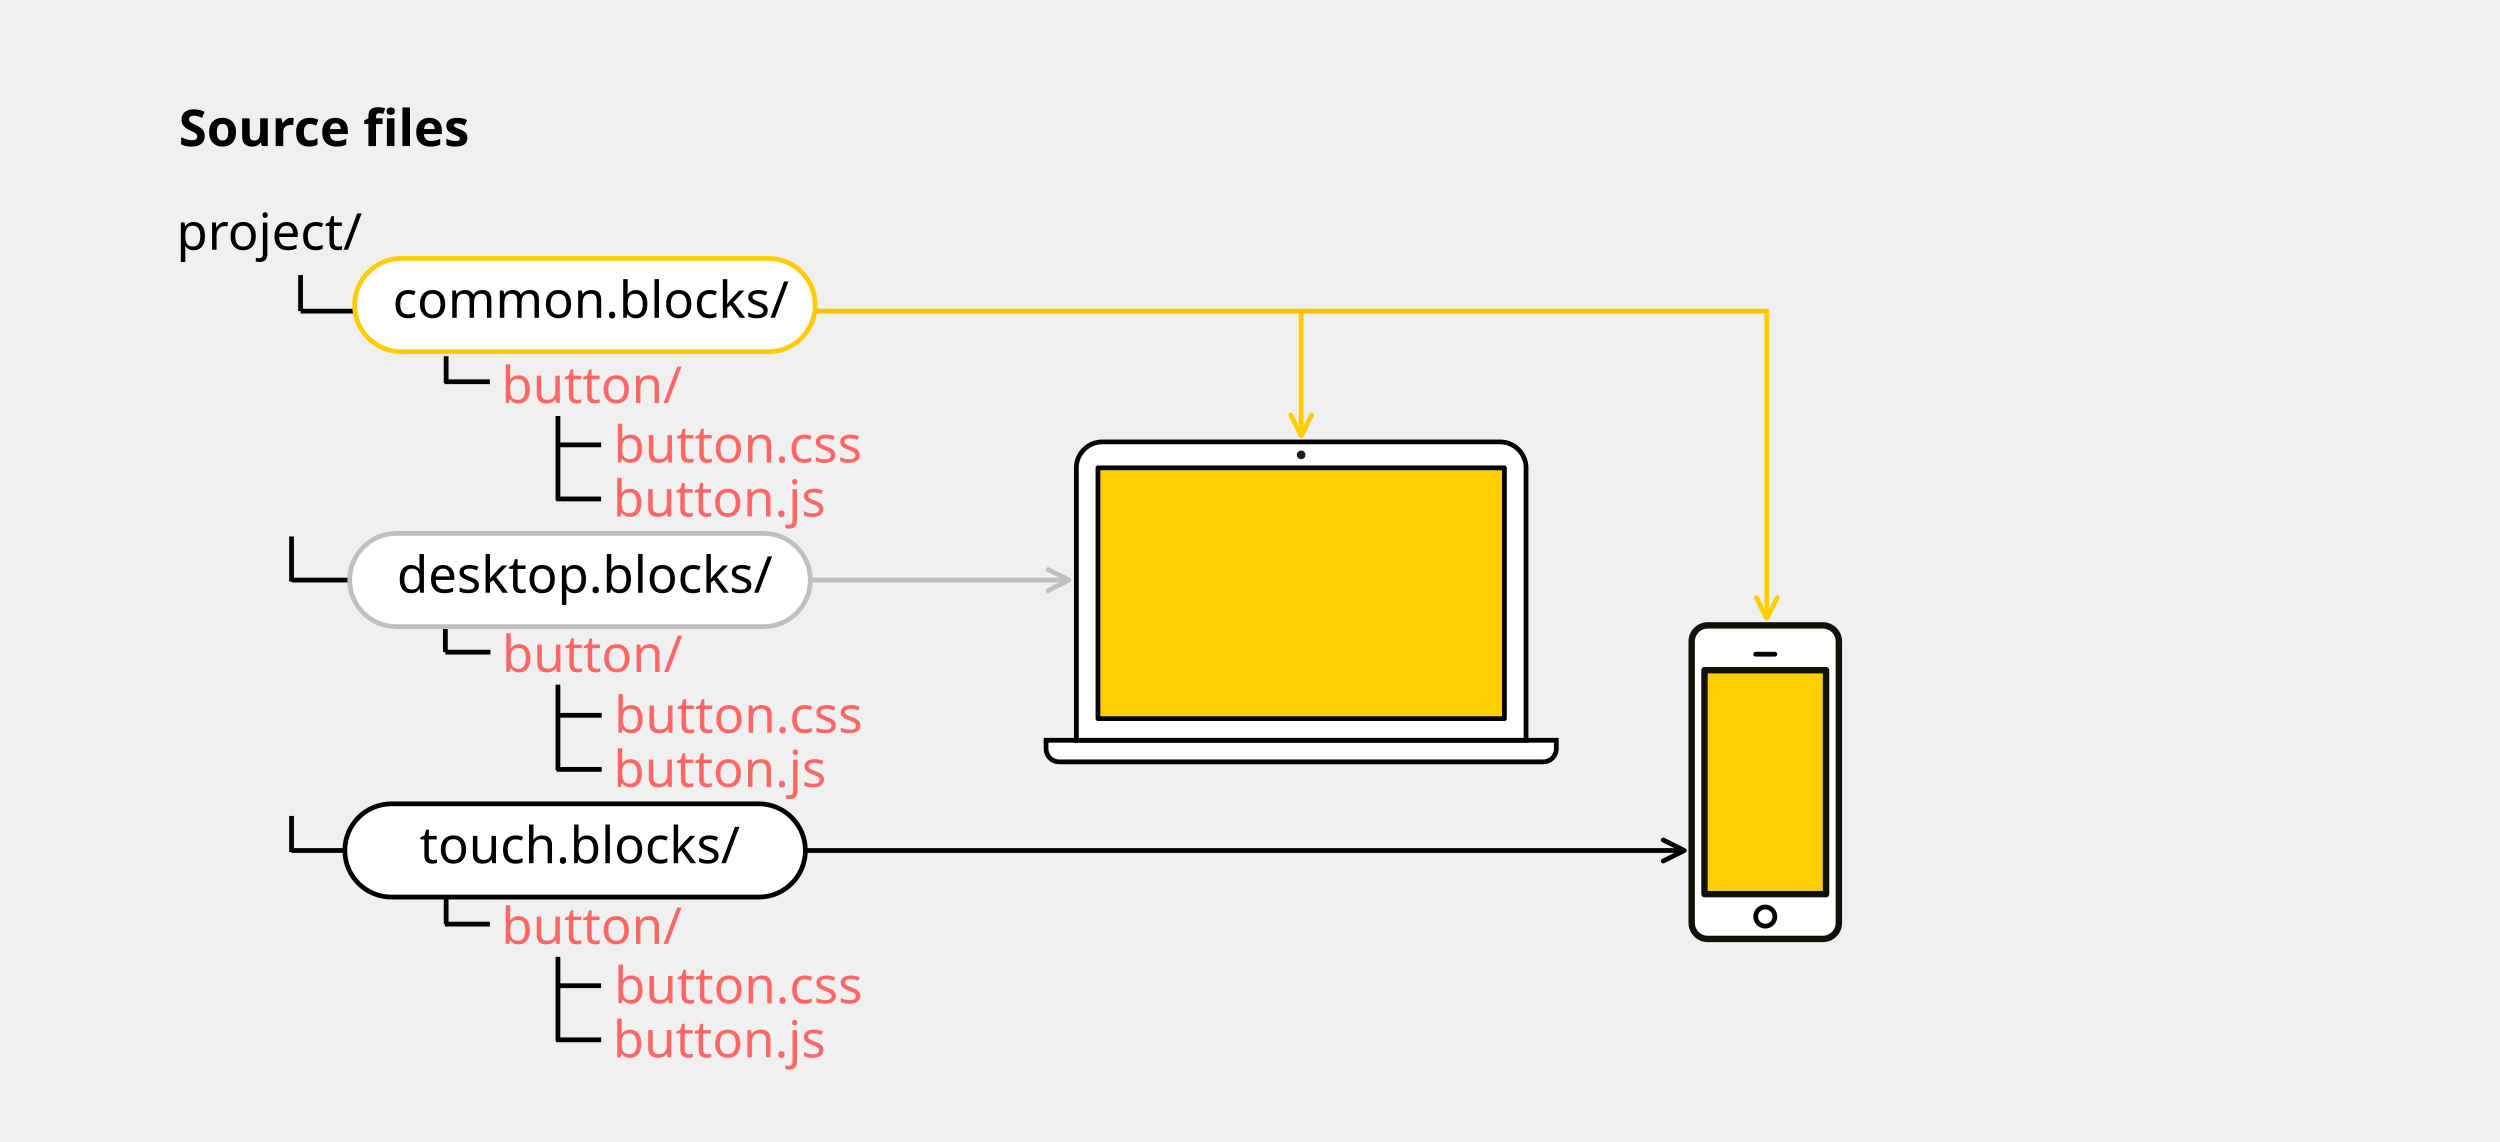
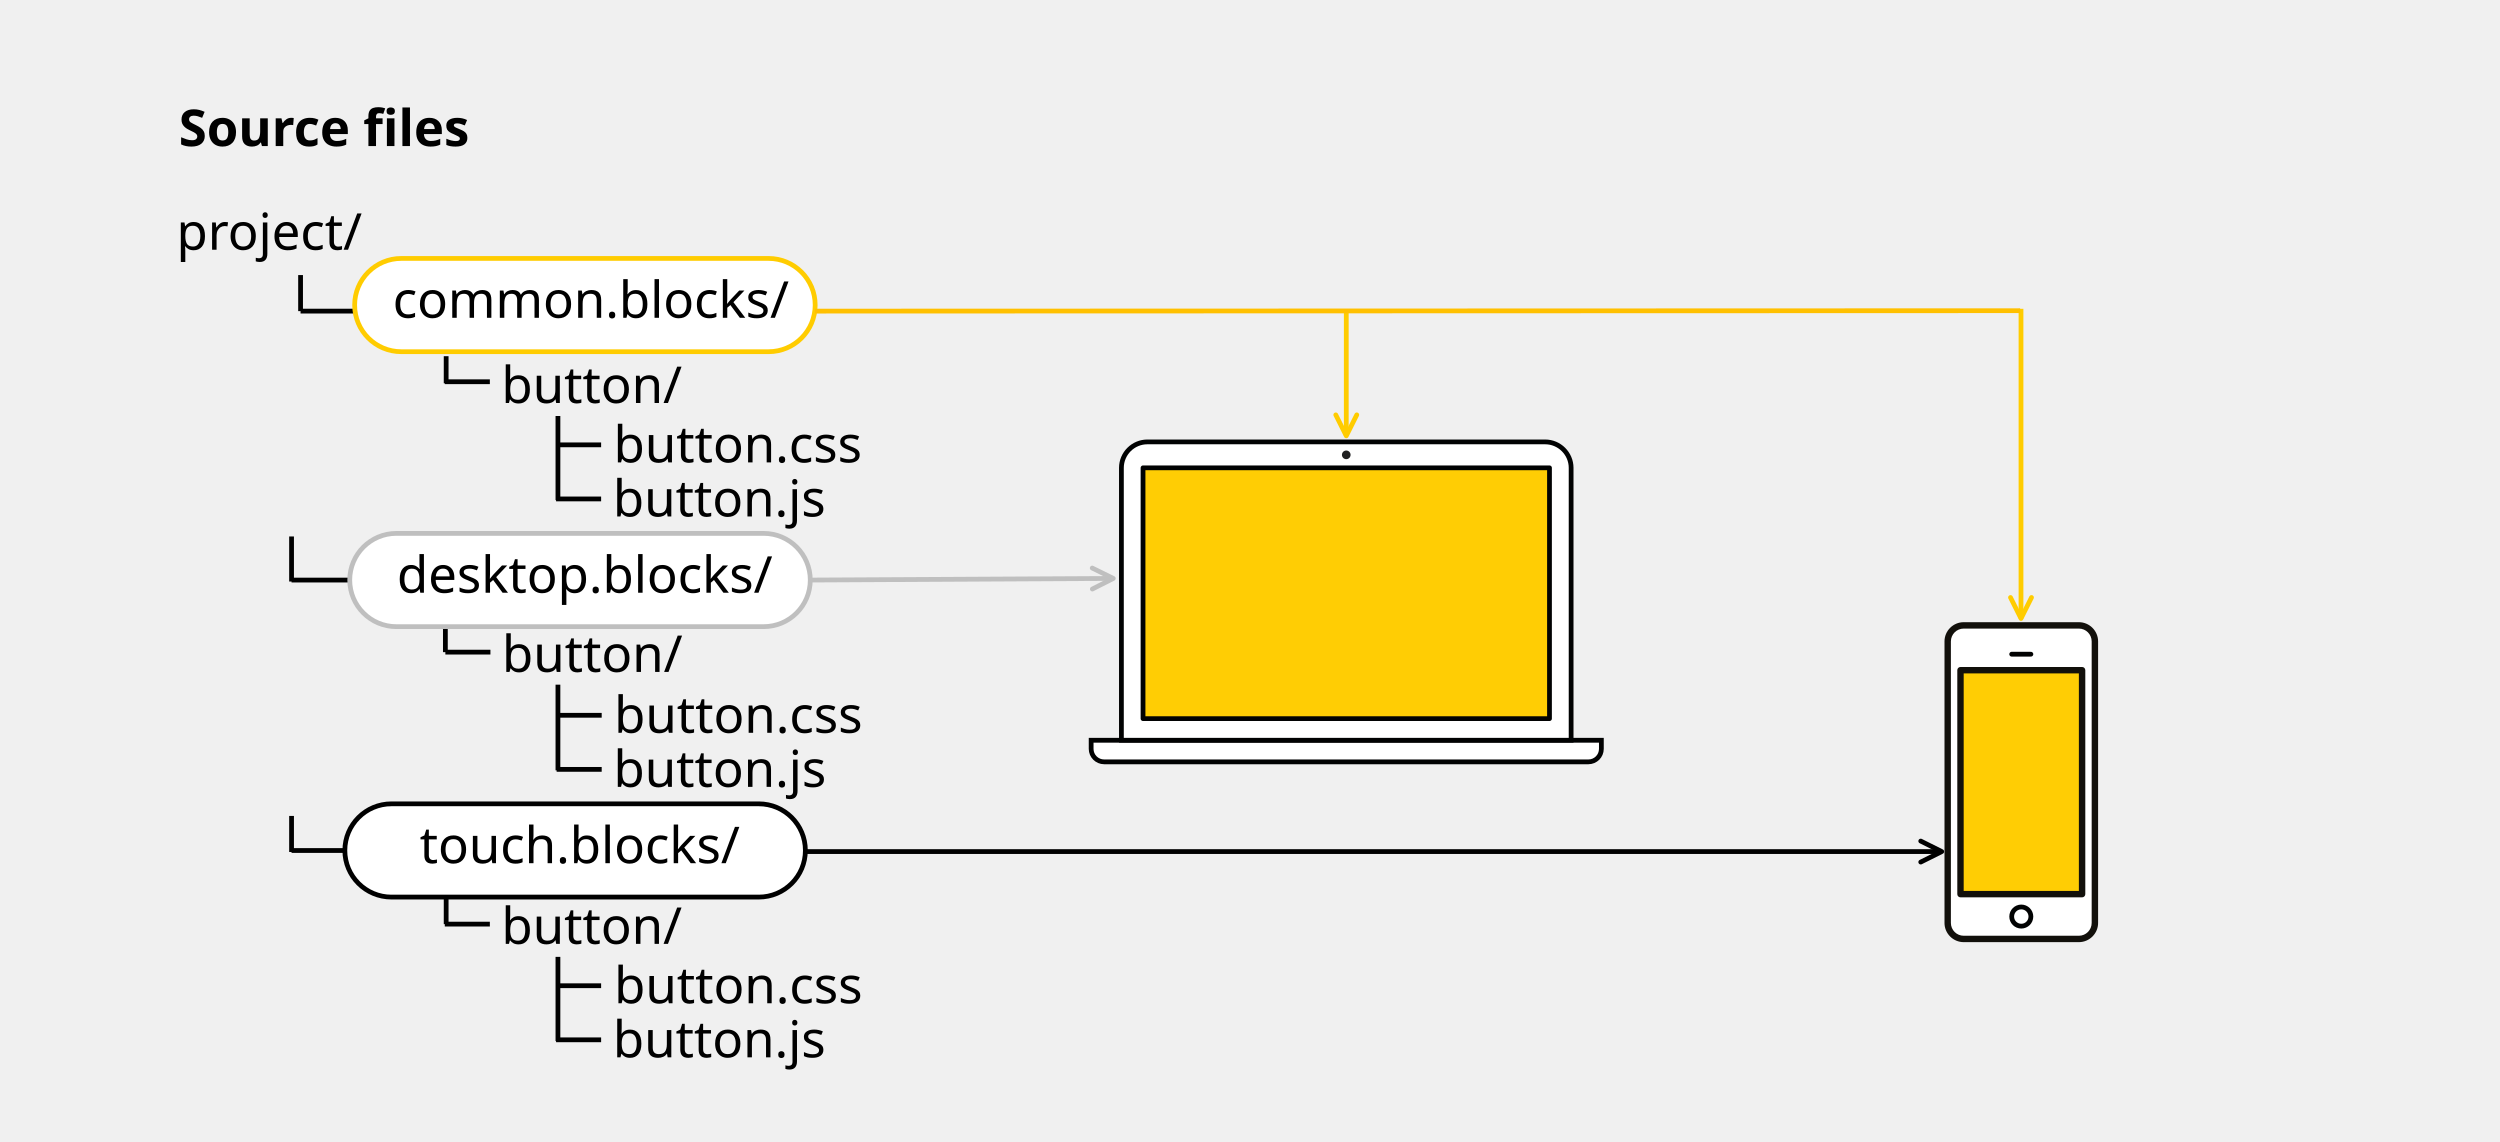
- <svg xmlns="http://www.w3.org/2000/svg" xmlns:xlink="http://www.w3.org/1999/xlink" width="786" height="359" viewBox="0 0 785.578 359.054" xml:space="preserve" color-interpolation-filters="sRGB" class="st29">
+ <svg xmlns="http://www.w3.org/2000/svg" xmlns:xlink="http://www.w3.org/1999/xlink" width="786" height="359" viewBox="0 0 785.578 359.054" xml:space="preserve" color-interpolation-filters="sRGB" class="st28">
  <style type="text/css">
	
		.st1 {fill:#ffcc00;stroke:none;stroke-linecap:round;stroke-linejoin:round;stroke-width:0.72}
		.st2 {fill:none;marker-end:url(#mrkr13-6);stroke:none;stroke-linecap:butt;stroke-width:1.5}
		.st3 {fill:#ffcc00;fill-opacity:1;stroke:#ffcc00;stroke-opacity:1;stroke-width:0.373}
		.st4 {fill:#000000;font-family:Yandex Sans Text Light;font-size:1.333em;font-weight:bold}
		.st5 {stroke:#000000;stroke-linecap:butt;stroke-width:1.5}
- 		.st6 {fill:#ff6666;font-family:Yandex Sans Text Light;font-size:1.333em}
- 		.st7 {fill:#000000;font-family:Yandex Sans Text Light;font-size:1.333em}
- 		.st8 {fill:#ffffff;marker-end:url(#mrkr13-136);stroke:#bfbfbf;stroke-linecap:butt;stroke-width:1.5}
- 		.st9 {fill:#bfbfbf;fill-opacity:1;stroke:#bfbfbf;stroke-opacity:1;stroke-width:0.373}
- 		.st10 {fill:#ffffff;marker-end:url(#mrkr13-6);stroke:#ffcc00;stroke-linecap:butt;stroke-width:1.5}
- 		.st11 {fill:#ffffff;marker-end:url(#mrkr13-145);stroke:#000000;stroke-linecap:butt;stroke-width:1.5}
- 		.st12 {fill:#000000;fill-opacity:1;stroke:#000000;stroke-opacity:1;stroke-width:0.373}
- 		.st13 {fill:#ffffff;stroke:#010202;stroke-linecap:butt;stroke-width:1.5}
- 		.st14 {fill:#202021;stroke:none;stroke-linecap:butt;stroke-width:1.5}
- 		.st15 {fill:#ffcc09;stroke:#010202;stroke-linecap:butt;stroke-width:1.5}
- 		.st16 {fill:none}
- 		.st17 {stroke:#010202;stroke-linecap:round;stroke-linejoin:round;stroke-width:1.5}
- 		.st18 {fill:#ffcd04;stroke:#010202;stroke-linecap:round;stroke-linejoin:round;stroke-width:1.5}
- 		.st19 {fill:#ffffff;stroke:none;stroke-linecap:butt;stroke-width:1.5}
- 		.st20 {fill:#12100b;stroke:none;stroke-linecap:butt;stroke-width:1.5}
- 		.st21 {fill:#ffcd04;stroke:none;stroke-linecap:butt;stroke-width:1.5}
- 		.st22 {marker-end:url(#mrkr3-198);stroke:#000000;stroke-linecap:butt;stroke-width:1.5}
- 		.st23 {fill:#000000;fill-opacity:1;stroke:#000000;stroke-opacity:1;stroke-width:0.455}
- 		.st24 {marker-end:url(#mrkr3-205);stroke:#bfbfbf;stroke-linecap:butt;stroke-width:1.5}
- 		.st25 {fill:#bfbfbf;fill-opacity:1;stroke:#bfbfbf;stroke-opacity:1;stroke-width:0.455}
- 		.st26 {marker-end:url(#mrkr3-212);stroke:#ffcc00;stroke-linecap:butt;stroke-width:1.5}
- 		.st27 {fill:#ffcc00;fill-opacity:1;stroke:#ffcc00;stroke-opacity:1;stroke-width:0.455}
- 		.st28 {stroke:#ffc000;stroke-linecap:butt;stroke-width:1.5}
- 		.st29 {fill:none;fill-rule:evenodd;font-size:12px;overflow:visible;stroke-linecap:square;stroke-miterlimit:3}
+ 		.st6 {fill:#000000;font-family:Yandex Sans Text Light;font-size:1.333em}
+ 		.st7 {fill:#ffffff;marker-end:url(#mrkr13-136);stroke:#bfbfbf;stroke-linecap:butt;stroke-width:1.5}
+ 		.st8 {fill:#bfbfbf;fill-opacity:1;stroke:#bfbfbf;stroke-opacity:1;stroke-width:0.373}
+ 		.st9 {fill:#ffffff;marker-end:url(#mrkr13-6);stroke:#ffcc00;stroke-linecap:butt;stroke-width:1.5}
+ 		.st10 {fill:#ffffff;marker-end:url(#mrkr13-145);stroke:#000000;stroke-linecap:butt;stroke-width:1.5}
+ 		.st11 {fill:#000000;fill-opacity:1;stroke:#000000;stroke-opacity:1;stroke-width:0.373}
+ 		.st12 {fill:#ffffff;stroke:#010202;stroke-linecap:butt;stroke-width:1.5}
+ 		.st13 {fill:#202021;stroke:none;stroke-linecap:butt;stroke-width:1.5}
+ 		.st14 {fill:#ffcc09;stroke:#010202;stroke-linecap:butt;stroke-width:1.5}
+ 		.st15 {fill:none}
+ 		.st16 {stroke:#010202;stroke-linecap:round;stroke-linejoin:round;stroke-width:1.5}
+ 		.st17 {fill:#ffcd04;stroke:#010202;stroke-linecap:round;stroke-linejoin:round;stroke-width:1.5}
+ 		.st18 {fill:#ffffff;stroke:none;stroke-linecap:butt;stroke-width:1.5}
+ 		.st19 {fill:#12100b;stroke:none;stroke-linecap:butt;stroke-width:1.5}
+ 		.st20 {fill:#ffcd04;stroke:none;stroke-linecap:butt;stroke-width:1.5}
+ 		.st21 {marker-end:url(#mrkr3-198);stroke:#000000;stroke-linecap:butt;stroke-width:1.5}
+ 		.st22 {fill:#000000;fill-opacity:1;stroke:#000000;stroke-opacity:1;stroke-width:0.455}
+ 		.st23 {marker-end:url(#mrkr3-205);stroke:#bfbfbf;stroke-linecap:butt;stroke-width:1.5}
+ 		.st24 {fill:#bfbfbf;fill-opacity:1;stroke:#bfbfbf;stroke-opacity:1;stroke-width:0.455}
+ 		.st25 {marker-end:url(#mrkr3-212);stroke:#ffcc00;stroke-linecap:butt;stroke-width:1.5}
+ 		.st26 {fill:#ffcc00;fill-opacity:1;stroke:#ffcc00;stroke-opacity:1;stroke-width:0.455}
+ 		.st27 {stroke:#ffc000;stroke-linecap:butt;stroke-width:1.5}
+ 		.st28 {fill:none;fill-rule:evenodd;font-size:12px;overflow:visible;stroke-linecap:square;stroke-miterlimit:3}
	
	</style>
  <defs id="Patterns_And_Gradients">
    <linearGradient id="grad0-11" x1="0" y1="0" x2="1" y2="0" gradientTransform="rotate(270 0.5 0.5)">
      <stop offset="0" stop-color="#f2f2f2" stop-opacity="1" />
      <stop offset="1" stop-color="#ffffff" stop-opacity="1" />
    </linearGradient>
    <linearGradient id="grad0-217" x1="0" y1="0" x2="1" y2="0" gradientTransform="rotate(270 0.5 0.5)">
      <stop offset="0" stop-color="#ffce3c" stop-opacity="1" />
      <stop offset="1" stop-color="#ffc000" stop-opacity="1" />
    </linearGradient>
  </defs>
  <defs id="Markers">
    <g id="lend13">
      <path d="M 3 1 L 0 0 L 3 -1 L 3 1 " style="stroke:none" />
    </g>
    <marker id="mrkr13-6" class="st3" refX="-8.04" orient="auto" markerUnits="strokeWidth" overflow="visible">
      <use xlink:href="#lend13" transform="scale(-2.68,-2.68) " />
    </marker>
-     <marker id="mrkr13-136" class="st9" refX="-8.04" orient="auto" markerUnits="strokeWidth" overflow="visible">
+     <marker id="mrkr13-136" class="st8" refX="-8.04" orient="auto" markerUnits="strokeWidth" overflow="visible">
      <use xlink:href="#lend13" transform="scale(-2.68,-2.68) " />
    </marker>
-     <marker id="mrkr13-145" class="st12" refX="-8.04" orient="auto" markerUnits="strokeWidth" overflow="visible">
+     <marker id="mrkr13-145" class="st11" refX="-8.04" orient="auto" markerUnits="strokeWidth" overflow="visible">
      <use xlink:href="#lend13" transform="scale(-2.68,-2.68) " />
    </marker>
    <g id="lend3">
      <path d="M 2 1 L 0 0 L 2 -1 " style="stroke-linecap:round;stroke-linejoin:round;fill:none" />
    </g>
-     <marker id="mrkr3-198" class="st23" orient="auto" markerUnits="strokeWidth" overflow="visible">
+     <marker id="mrkr3-198" class="st22" orient="auto" markerUnits="strokeWidth" overflow="visible">
      <use xlink:href="#lend3" transform="scale(-2.2,-2.2) " />
    </marker>
-     <marker id="mrkr3-205" class="st25" orient="auto" markerUnits="strokeWidth" overflow="visible">
+     <marker id="mrkr3-205" class="st24" orient="auto" markerUnits="strokeWidth" overflow="visible">
      <use xlink:href="#lend3" transform="scale(-2.2,-2.2) " />
    </marker>
-     <marker id="mrkr3-212" class="st27" orient="auto" markerUnits="strokeWidth" overflow="visible">
+     <marker id="mrkr3-212" class="st26" orient="auto" markerUnits="strokeWidth" overflow="visible">
      <use xlink:href="#lend3" transform="scale(-2.2,-2.2) " />
    </marker>
  </defs>
  <g>
    <g id="shape212-1" transform="translate(164.026,-332.086)">
      <path d="M0 359.05 L134.31 359.05 L0 359.05 Z" class="st1" />
    </g>
    <g id="shape213-3" transform="translate(30.4594,-303.74)">
      <rect x="0" y="330.708" width="133.228" height="28.346" class="st2" />
      <text x="25.49" y="349.68" class="st4">Source files</text>
    </g>
    <g id="shape214-8" transform="translate(499.073,112.008) rotate(90)">
      <path d="M0 359.05 L8.5 359.05" class="st5" />
    </g>
    <g id="shape215-13" transform="translate(139.593,-239.012)">
      <path d="M0 359.05 L14.17 359.05" class="st5" />
    </g>
    <g id="shape216-17" transform="translate(142.387,-227.204)">
      <rect x="0" y="339.212" width="85.039" height="19.843" class="st2" />
      <text x="15.01" y="353.93" class="st6">button/</text>
    </g>
    <g id="shape217-21" transform="translate(174.581,-219.169)">
      <path d="M0 359.05 L14.17 359.05" class="st5" />
    </g>
    <g id="shape218-25" transform="translate(41.0893,-275.393)">
      <rect x="0" y="339.212" width="85.039" height="19.843" class="st2" />
-       <text x="14.14" y="353.93" class="st7">project/</text>
+       <text x="14.14" y="353.93" class="st6">project/</text>
    </g>
    <g id="shape219-29" transform="translate(94.2389,-261.22)">
      <path d="M0 359.05 L19.84 359.05" class="st5" />
    </g>
    <g id="shape220-33" transform="translate(453.293,86.4957) rotate(90)">
      <path d="M0 359.05 L11.34 359.05" class="st5" />
    </g>
    <g id="shape221-37" transform="translate(534.222,130.814) rotate(90)">
      <path d="M0 359.05 L26.46 359.05" class="st5" />
    </g>
    <g id="shape222-41" transform="translate(182.113,-196.492)">
      <rect x="0" y="349.133" width="85.039" height="9.921" class="st2" />
      <text x="10.34" y="358.89" class="st6">button.js</text>
    </g>
    <g id="shape223-45" transform="translate(188.275,-213.5)">
      <rect x="0" y="349.133" width="85.039" height="9.921" class="st2" />
      <text x="4.38" y="358.89" class="st6">button.css</text>
    </g>
    <g id="shape224-49" transform="translate(174.581,-202.161)">
      <path d="M0 359.05 L14.17 359.05" class="st5" />
    </g>
    <g id="shape225-53" transform="translate(498.827,186.715) rotate(90)">
      <path d="M0 359.05 L18.35 359.05" class="st5" />
    </g>
    <g id="shape226-57" transform="translate(139.772,-153.988)">
      <path d="M0 359.05 L14.17 359.05" class="st5" />
    </g>
    <g id="shape227-61" transform="translate(142.566,-142.65)">
      <rect x="0" y="339.212" width="85.039" height="19.843" class="st2" />
      <text x="15.01" y="353.93" class="st6">button/</text>
    </g>
    <g id="shape228-65" transform="translate(174.76,-134.13)">
      <path d="M0 359.05 L14.17 359.05" class="st5" />
    </g>
    <g id="shape229-69" transform="translate(91.4042,-176.649)">
      <path d="M0 359.05 L19.84 359.05" class="st5" />
    </g>
    <g id="shape230-73" transform="translate(450.459,168.7) rotate(90)">
      <path d="M0 359.05 L14.17 359.05" class="st5" />
    </g>
    <g id="shape231-77" transform="translate(534.222,215.287) rotate(90)">
      <path d="M0 359.05 L26.95 359.05" class="st5" />
    </g>
    <g id="shape232-81" transform="translate(182.292,-111.453)">
      <rect x="0" y="349.133" width="85.039" height="9.921" class="st2" />
      <text x="10.34" y="358.89" class="st6">button.js</text>
    </g>
    <g id="shape233-85" transform="translate(188.454,-128.46)">
      <rect x="0" y="349.133" width="85.039" height="9.921" class="st2" />
      <text x="4.38" y="358.89" class="st6">button.css</text>
    </g>
    <g id="shape234-89" transform="translate(174.76,-117.122)">
      <path d="M0 359.05 L14.17 359.05" class="st5" />
    </g>
    <g id="shape235-93" transform="translate(499.073,272.389) rotate(90)">
      <path d="M0 359.05 L18.2 359.05" class="st5" />
    </g>
    <g id="shape236-97" transform="translate(139.593,-68.4641)">
      <path d="M0 359.05 L14.17 359.05" class="st5" />
    </g>
    <g id="shape237-101" transform="translate(142.387,-57.1255)">
      <rect x="0" y="339.212" width="85.039" height="19.843" class="st2" />
      <text x="15.01" y="353.93" class="st6">button/</text>
    </g>
    <g id="shape238-105" transform="translate(174.581,-49.0903)">
      <path d="M0 359.05 L14.17 359.05" class="st5" />
    </g>
    <g id="shape239-109" transform="translate(91.4042,-91.61)">
      <path d="M0 359.05 L19.84 359.05" class="st5" />
    </g>
    <g id="shape240-113" transform="translate(450.459,256.574) rotate(90)">
      <path d="M0 359.05 L11.34 359.05" class="st5" />
    </g>
    <g id="shape241-117" transform="translate(534.222,300.893) rotate(90)">
      <path d="M0 359.05 L26.46 359.05" class="st5" />
    </g>
    <g id="shape242-121" transform="translate(182.113,-26.4132)">
      <rect x="0" y="349.133" width="85.039" height="9.921" class="st2" />
      <text x="10.34" y="358.89" class="st6">button.js</text>
    </g>
    <g id="shape243-125" transform="translate(188.454,-43.421)">
      <rect x="0" y="349.133" width="85.039" height="9.921" class="st2" />
      <text x="4.38" y="358.89" class="st6">button.css</text>
    </g>
    <g id="shape244-129" transform="translate(174.581,-32.0825)">
      <path d="M0 359.05 L14.17 359.05" class="st5" />
    </g>
    <g id="shape245-133" transform="translate(109.706,-162.007)">
-       <rect x="0" y="329.73" width="144.813" height="29.324" rx="14.662" ry="14.662" class="st8" />
-       <text x="14.84" y="348.39" class="st7">desktop.blocks/</text>
+       <rect x="0" y="329.73" width="144.813" height="29.324" rx="14.662" ry="14.662" class="st7" />
+       <text x="14.84" y="348.39" class="st6">desktop.blocks/</text>
    </g>
    <g id="shape246-138" transform="translate(111.247,-248.464)">
+       <rect x="0" y="329.73" width="144.813" height="29.324" rx="14.662" ry="14.662" class="st9" />
+       <text x="11.98" y="348.39" class="st6">common.blocks/</text>
+     </g>
+     <g id="shape247-142" transform="translate(108.166,-76.968)">
      <rect x="0" y="329.73" width="144.813" height="29.324" rx="14.662" ry="14.662" class="st10" />
-       <text x="11.98" y="348.39" class="st7">common.blocks/</text>
-     </g>
-     <g id="shape247-142" transform="translate(108.166,-76.968)">
-       <rect x="0" y="329.73" width="144.813" height="29.324" rx="14.662" ry="14.662" class="st11" />
-       <text x="23.54" y="348.39" class="st7">touch.blocks/</text>
+       <text x="23.54" y="348.39" class="st6">touch.blocks/</text>
    </g>
    <g id="group248-147" transform="translate(328.664,-119.488)">
-       <g id="group249-148">
+       <g id="group249-148" transform="translate(14.1732,5.68434E-014)">
        <g id="shape250-149">
-           <path d="M85.66 352.26 L69.34 352.26 L0 352.26 L0 353.62 L0 354.98 C-0 357.22 1.84 359.05 4.08 359.05 L156.36          359.05 C158.61 359.05 160.44 357.22 160.44 354.98 L160.44 353.62 L160.44 352.26 L85.66 352.26 Z" class="st13" />
+           <path d="M85.66 352.26 L69.34 352.26 L0 352.26 L0 353.62 L0 354.98 C-0 357.22 1.84 359.05 4.08 359.05 L156.36          359.05 C158.61 359.05 160.44 357.22 160.44 354.98 L160.44 353.62 L160.44 352.26 L85.66 352.26 Z" class="st12" />
        </g>
        <g id="shape251-151" transform="translate(9.51768,-6.79835)">
-           <path d="M133.25 265.24 L8.16 265.24 C3.67 265.24 0 268.91 0 273.4 L0 359.05 L59.83 359.05 L66.62 359.05 L67.98          359.05 L76.14 359.05 L141.41 359.05 L141.41 273.4 C141.41 268.91 137.73 265.24 133.25 265.24 Z" class="st13" />
+           <path d="M133.25 265.24 L8.16 265.24 C3.67 265.24 0 268.91 0 273.4 L0 359.05 L59.83 359.05 L66.62 359.05 L67.98          359.05 L76.14 359.05 L141.41 359.05 L141.41 273.4 C141.41 268.91 137.73 265.24 133.25 265.24 Z" class="st12" />
        </g>
        <g id="shape252-153" transform="translate(78.8608,-95.1768)">
-           <path d="M2.72 357.69 C2.72 358.45 2.11 359.05 1.36 359.05 C0.61 359.05 0 358.45 0 357.69 C0 356.94 0.61 356.33          1.36 356.33 C2.11 356.33 2.72 356.94 2.72 357.69 Z" class="st14" />
+           <path d="M2.72 357.69 C2.72 358.45 2.11 359.05 1.36 359.05 C0.61 359.05 0 358.45 0 357.69 C0 356.94 0.61 356.33          1.36 356.33 C2.11 356.33 2.72 356.94 2.72 357.69 Z" class="st13" />
        </g>
        <g id="group253-155" transform="translate(50.3078,-27.1934)">
          <g id="shape254-156">
-             <path d="M35.35 334.58 L24.47 334.58 C24.47 318.26 33.99 306.03 33.99 306.03 L4.08 306.03 C1.84 306.03 0           307.86 0 310.11 L0 354.98 C-0 357.22 1.84 359.05 4.08 359.05 L35.96 359.05 C32.97 346.41 35.35           334.58 35.35 334.58 Z" class="st15" />
+             <path d="M35.35 334.58 L24.47 334.58 C24.47 318.26 33.99 306.03 33.99 306.03 L4.08 306.03 C1.84 306.03 0           307.86 0 310.11 L0 354.98 C-0 357.22 1.84 359.05 4.08 359.05 L35.96 359.05 C32.97 346.41 35.35           334.58 35.35 334.58 Z" class="st14" />
          </g>
          <g id="group255-158" transform="translate(8.15801,5.68434E-014)">
            <g id="shape256-159" transform="translate(2.51799E-013,-12.237)">
-               <path d="M0 353.62 C-0 353.62 9.52 359.05 21.75 359.05 C33.99 359.05 43.51 353.62 43.51 353.62 L0 353.62            Z" class="st16" />
-               <path d="M0 353.62 C-0 353.62 9.52 359.05 21.75 359.05 C33.99 359.05 43.51 353.62 43.51 353.62" class="st17" />
+               <path d="M0 353.62 C-0 353.62 9.52 359.05 21.75 359.05 C33.99 359.05 43.51 353.62 43.51 353.62 L0 353.62            Z" class="st15" />
+               <path d="M0 353.62 C-0 353.62 9.52 359.05 21.75 359.05 C33.99 359.05 43.51 353.62 43.51 353.62" class="st16" />
            </g>
            <g id="shape257-162" transform="translate(6.79835,-36.7111)">
-               <path d="M0 353.62 L0 359.05 L0 353.62 Z" class="st16" />
-               <path d="M0 353.62 L0 359.05" class="st17" />
+               <path d="M0 353.62 L0 359.05 L0 353.62 Z" class="st15" />
+               <path d="M0 353.62 L0 359.05" class="st16" />
            </g>
            <g id="shape258-165" transform="translate(33.9917,-36.7111)">
-               <path d="M0 353.62 L0 359.05 L0 353.62 Z" class="st16" />
-               <path d="M0 353.62 L0 359.05" class="st17" />
+               <path d="M0 353.62 L0 359.05 L0 353.62 Z" class="st15" />
+               <path d="M0 353.62 L0 359.05" class="st16" />
            </g>
            <g id="shape259-168" transform="translate(25.8337,5.68434E-014)">
-               <path d="M1.97 359.05 L21.75 359.05 C24 359.05 25.83 357.22 25.83 354.98 L25.83 310.11 C25.83 307.86            24 306.03 21.75 306.03 L0 306.03 L1.97 359.05 Z" class="st16" />
-               <path d="M1.97 359.05 L21.75 359.05 C24 359.05 25.83 357.22 25.83 354.98 L25.83 310.11 C25.83 307.86            24 306.03 21.75 306.03 L0 306.03" class="st17" />
+               <path d="M1.97 359.05 L21.75 359.05 C24 359.05 25.83 357.22 25.83 354.98 L25.83 310.11 C25.83 307.86            24 306.03 21.75 306.03 L0 306.03 L1.97 359.05 Z" class="st15" />
+               <path d="M1.97 359.05 L21.75 359.05 C24 359.05 25.83 357.22 25.83 354.98 L25.83 310.11 C25.83 307.86            24 306.03 21.75 306.03 L0 306.03" class="st16" />
            </g>
          </g>
        </g>
        <g id="shape260-171" transform="translate(16.316,-13.5967)">
-           <rect x="0" y="280.194" width="127.809" height="78.861" class="st18" />
+           <rect x="0" y="280.194" width="127.809" height="78.861" class="st17" />
        </g>
      </g>
    </g>
-     <g id="group261-173" transform="translate(530.668,-62.7948)">
+     <g id="group261-173" transform="translate(611.172,-62.7948)">
      <g id="group262-174">
        <g id="group263-175">
          <g id="shape264-176" transform="translate(1.00616,-1.00616)">
-             <path d="M5.03 359.05 C2.26 359.05 0 356.79 0 354.02 L0 265.48 C0 262.71 2.26 260.45 5.03 260.45 L41.25 260.45           C44.02 260.45 46.28 262.71 46.28 265.48 L46.28 354.02 C46.28 356.79 44.02 359.05 41.25 359.05           L5.03 359.05 Z" class="st19" />
+             <path d="M5.03 359.05 C2.26 359.05 0 356.79 0 354.02 L0 265.48 C0 262.71 2.26 260.45 5.03 260.45 L41.25 260.45           C44.02 260.45 46.28 262.71 46.28 265.48 L46.28 354.02 C46.28 356.79 44.02 359.05 41.25 359.05           L5.03 359.05 Z" class="st18" />
          </g>
          <g id="shape265-178">
-             <path d="M42.26 260.45 C44.47 260.45 46.28 262.26 46.28 264.48 L46.28 353.02 C46.28 355.23 44.47 357.04 42.26           357.04 L6.04 357.04 C3.82 357.04 2.01 355.23 2.01 353.02 L2.01 264.48 C2.01 262.26 3.82 260.45           6.04 260.45 L42.26 260.45 ZM42.26 258.44 L6.04 258.44 C2.72 258.44 0 261.16 0 264.48 L0 353.02           C-0 356.34 2.72 359.05 6.04 359.05 L42.26 359.05 C45.58 359.05 48.3 356.34 48.3 353.02 L48.3           264.48 C48.3 261.16 45.58 258.44 42.26 258.44 Z" class="st20" />
+             <path d="M42.26 260.45 C44.47 260.45 46.28 262.26 46.28 264.48 L46.28 353.02 C46.28 355.23 44.47 357.04 42.26           357.04 L6.04 357.04 C3.82 357.04 2.01 355.23 2.01 353.02 L2.01 264.48 C2.01 262.26 3.82 260.45           6.04 260.45 L42.26 260.45 ZM42.26 258.44 L6.04 258.44 C2.72 258.44 0 261.16 0 264.48 L0 353.02           C-0 356.34 2.72 359.05 6.04 359.05 L42.26 359.05 C45.58 359.05 48.3 356.34 48.3 353.02 L48.3           264.48 C48.3 261.16 45.58 258.44 42.26 258.44 Z" class="st19" />
          </g>
        </g>
        <g id="group266-180" transform="translate(4.02462,-14.0862)">
          <g id="shape267-181" transform="translate(1.00616,-1.00616)">
-             <rect x="0" y="288.623" width="38.234" height="70.431" class="st21" />
+             <rect x="0" y="288.623" width="38.234" height="70.431" class="st20" />
          </g>
          <g id="shape268-183">
-             <path d="M38.23 288.62 L38.23 357.04 L2.01 357.04 L2.01 288.62 L38.23 288.62 ZM39.24 286.61 L1.01 286.61           C0.45 286.61 0 287.06 0 287.62 L0 358.05 C0 358.6 0.45 359.05 1.01 359.05 L39.24 359.05 C39.79           359.05 40.25 358.6 40.25 358.05 L40.25 287.62 C40.25 287.06 39.79 286.61 39.24 286.61 Z" class="st20" />
+             <path d="M38.23 288.62 L38.23 357.04 L2.01 357.04 L2.01 288.62 L38.23 288.62 ZM39.24 286.61 L1.01 286.61           C0.45 286.61 0 287.06 0 287.62 L0 358.05 C0 358.6 0.45 359.05 1.01 359.05 L39.24 359.05 C39.79           359.05 40.25 358.6 40.25 358.05 L40.25 287.62 C40.25 287.06 39.79 286.61 39.24 286.61 Z" class="st19" />
          </g>
        </g>
        <g id="shape269-185" transform="translate(21.1293,-5.03078)">
-           <ellipse cx="3.018" cy="356.036" rx="3.018" ry="3.018" class="st13" />
+           <ellipse cx="3.018" cy="356.036" rx="3.018" ry="3.018" class="st12" />
        </g>
        <g id="shape270-187" transform="translate(27.1662,627.555) rotate(180)">
-           <path d="M0 359.05 L6.04 359.05" class="st17" />
+           <path d="M0 359.05 L6.04 359.05" class="st16" />
        </g>
        <g id="shape271-190" transform="translate(18.1108,-90.554)">
					</g>
        <g id="shape272-191" transform="translate(24.1477,-94.5786)">
					</g>
      </g>
    </g>
-     <g id="shape273-192" transform="translate(252.933,-91.61)">
-       <path d="M0 359.05 L276.41 359.05" class="st22" />
-     </g>
-     <g id="shape274-199" transform="translate(253.971,-176.649)">
-       <path d="M0 359.05 L81.92 359.05" class="st24" />
-     </g>
-     <g id="shape275-206" transform="translate(767.939,97.8343) rotate(90)">
-       <path d="M0 359.05 L39.22 359.05" class="st26" />
-     </g>
-     <g id="shape276-213" transform="translate(914.341,97.0949) rotate(90)">
-       <path d="M0 359.05 L97.39 359.05" class="st26" />
-     </g>
-     <g id="shape277-220" transform="translate(256.026,-261.22)">
-       <path d="M0 359.05 L299.26 359.05" class="st28" />
+     <g id="shape273-192" transform="translate(253.134,-91.2756)">
+       <path d="M0 359.05 L357.17 359.05" class="st21" />
+     </g>
+     <g id="shape274-199" transform="translate(252.038,-176.644) rotate(-0.308512)">
+       <path d="M0 359.05 L95.83 359.05" class="st23" />
+     </g>
+     <g id="shape275-206" transform="translate(782.112,97.8343) rotate(90)">
+       <path d="M0 359.05 L39.22 359.05" class="st25" />
+     </g>
+     <g id="shape276-213" transform="translate(994.278,97.0949) rotate(90)">
+       <path d="M0 359.05 L97.39 359.05" class="st25" />
+     </g>
+     <g id="shape277-220" transform="translate(255.899,-261.22) rotate(-0.0203105)">
+       <path d="M0 359.05 L378.93 359.05" class="st27" />
    </g>
  </g>
</svg>
